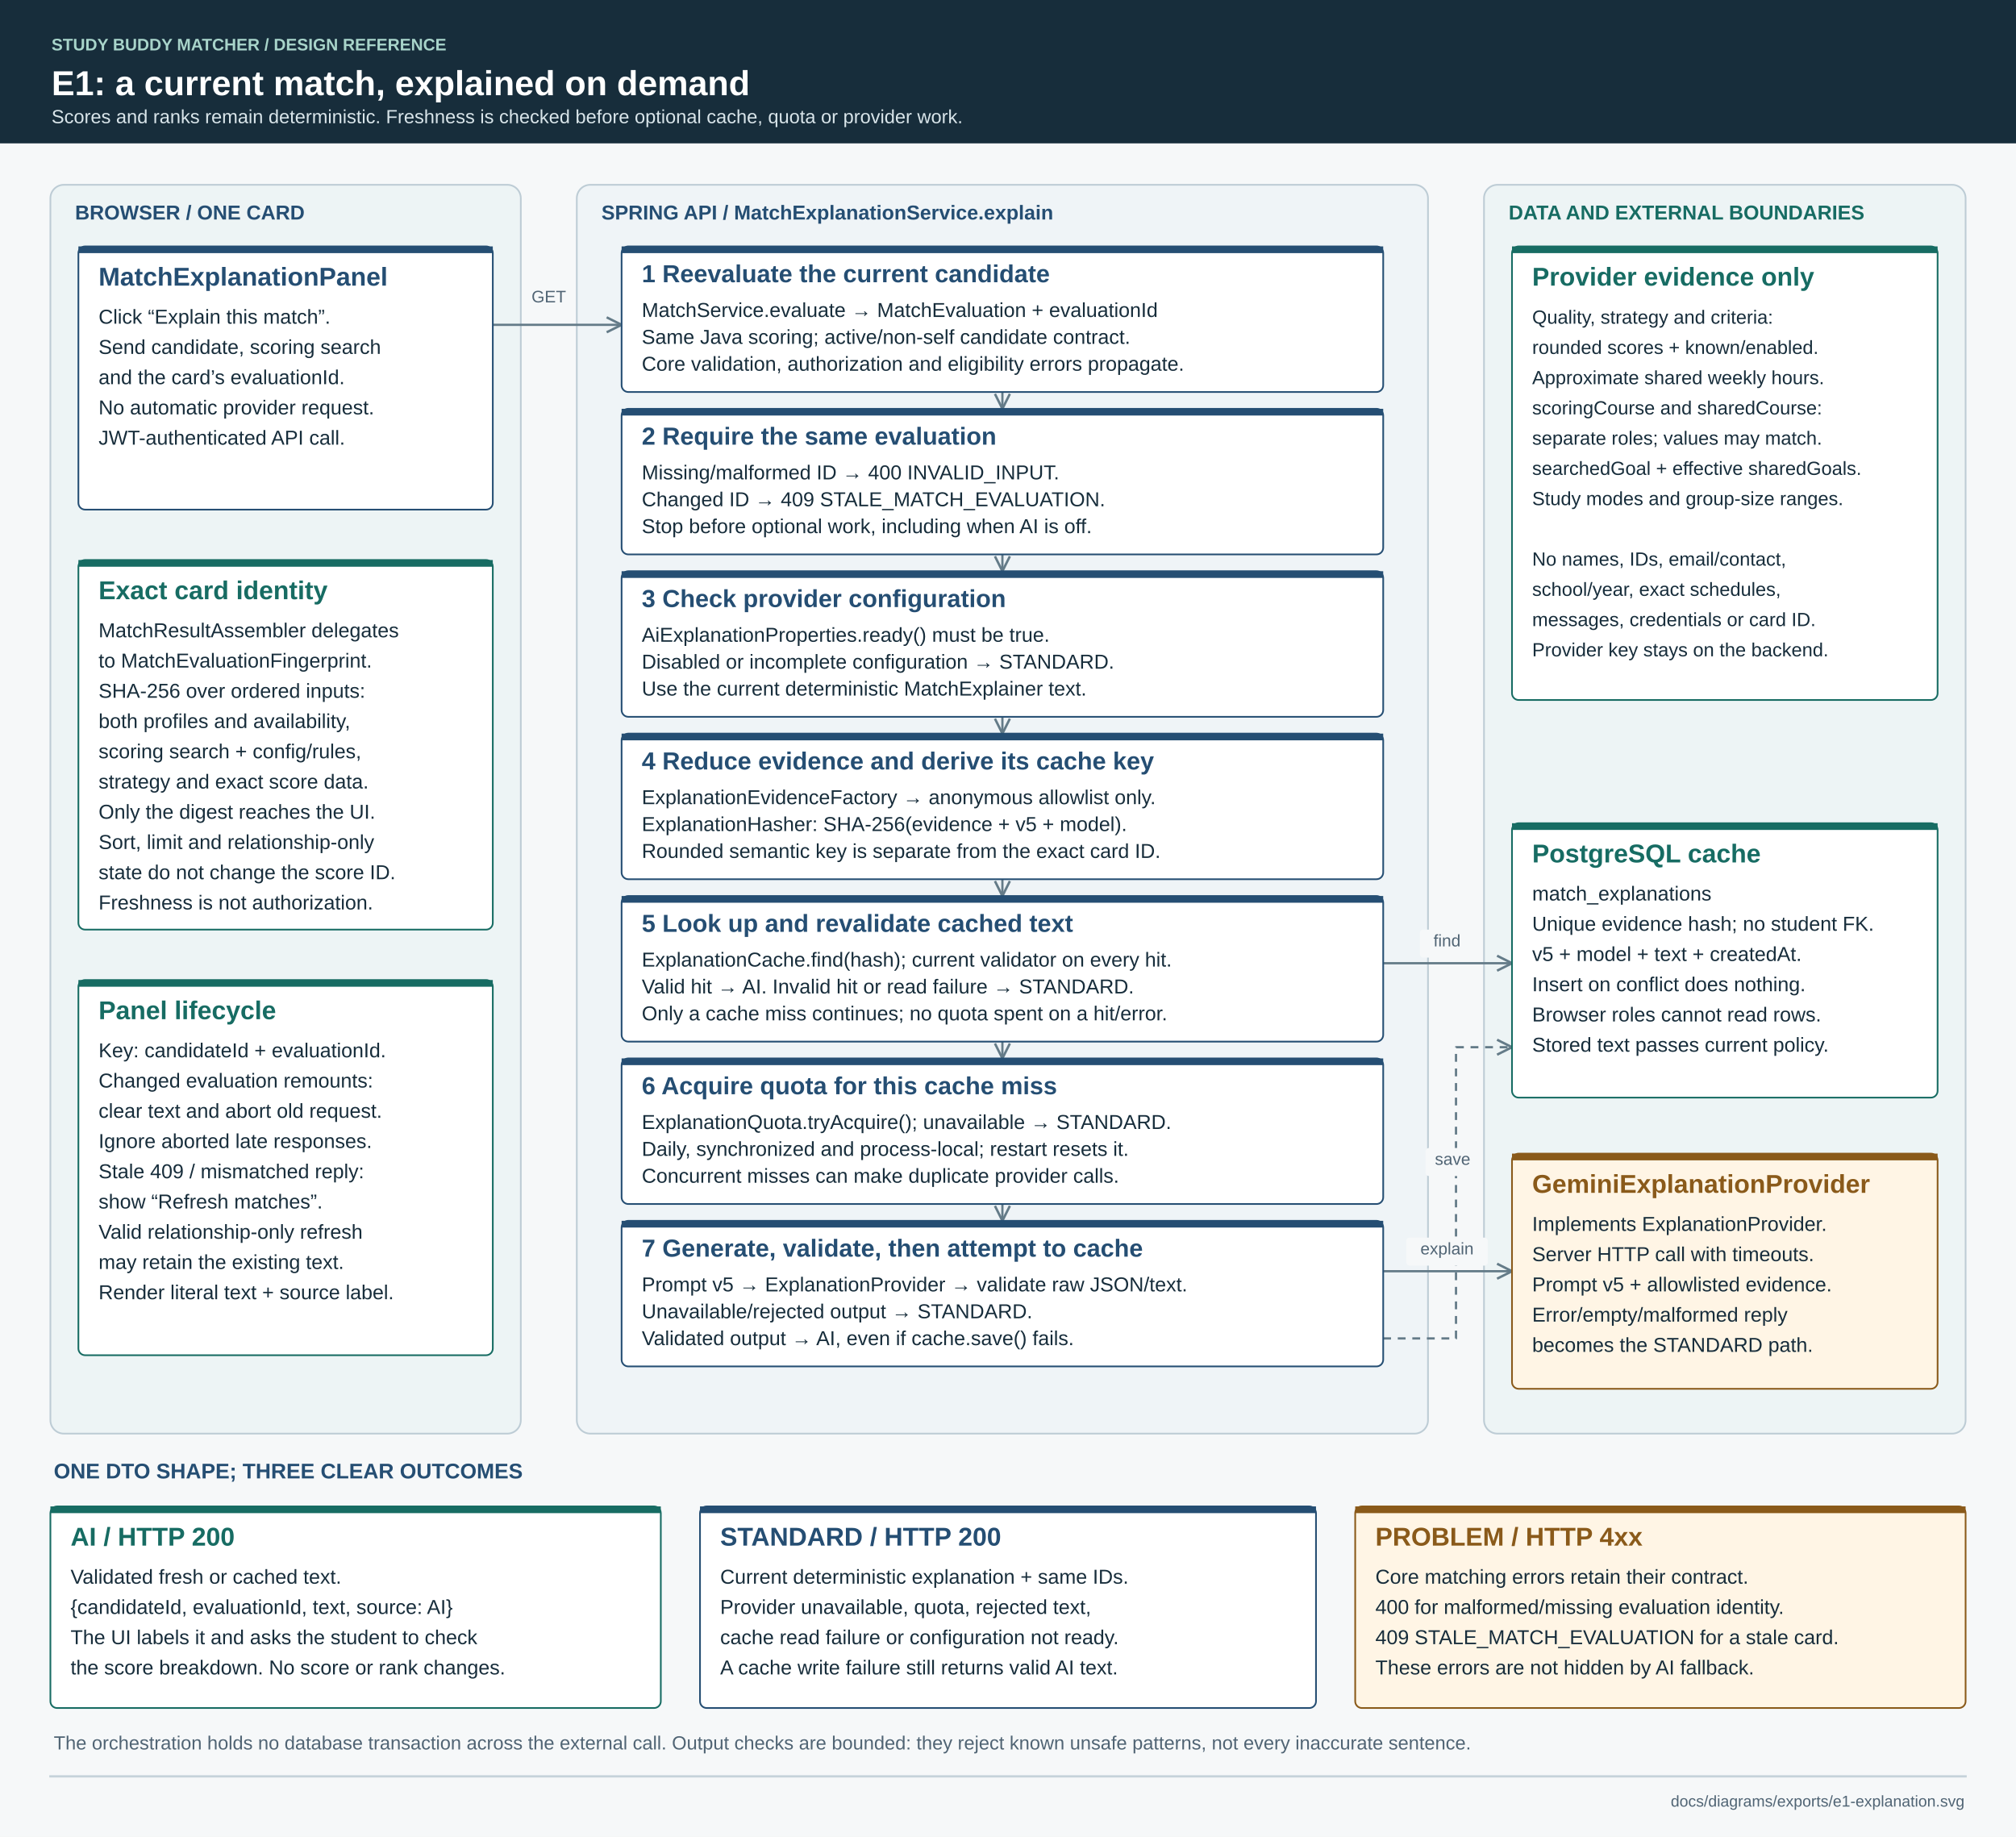
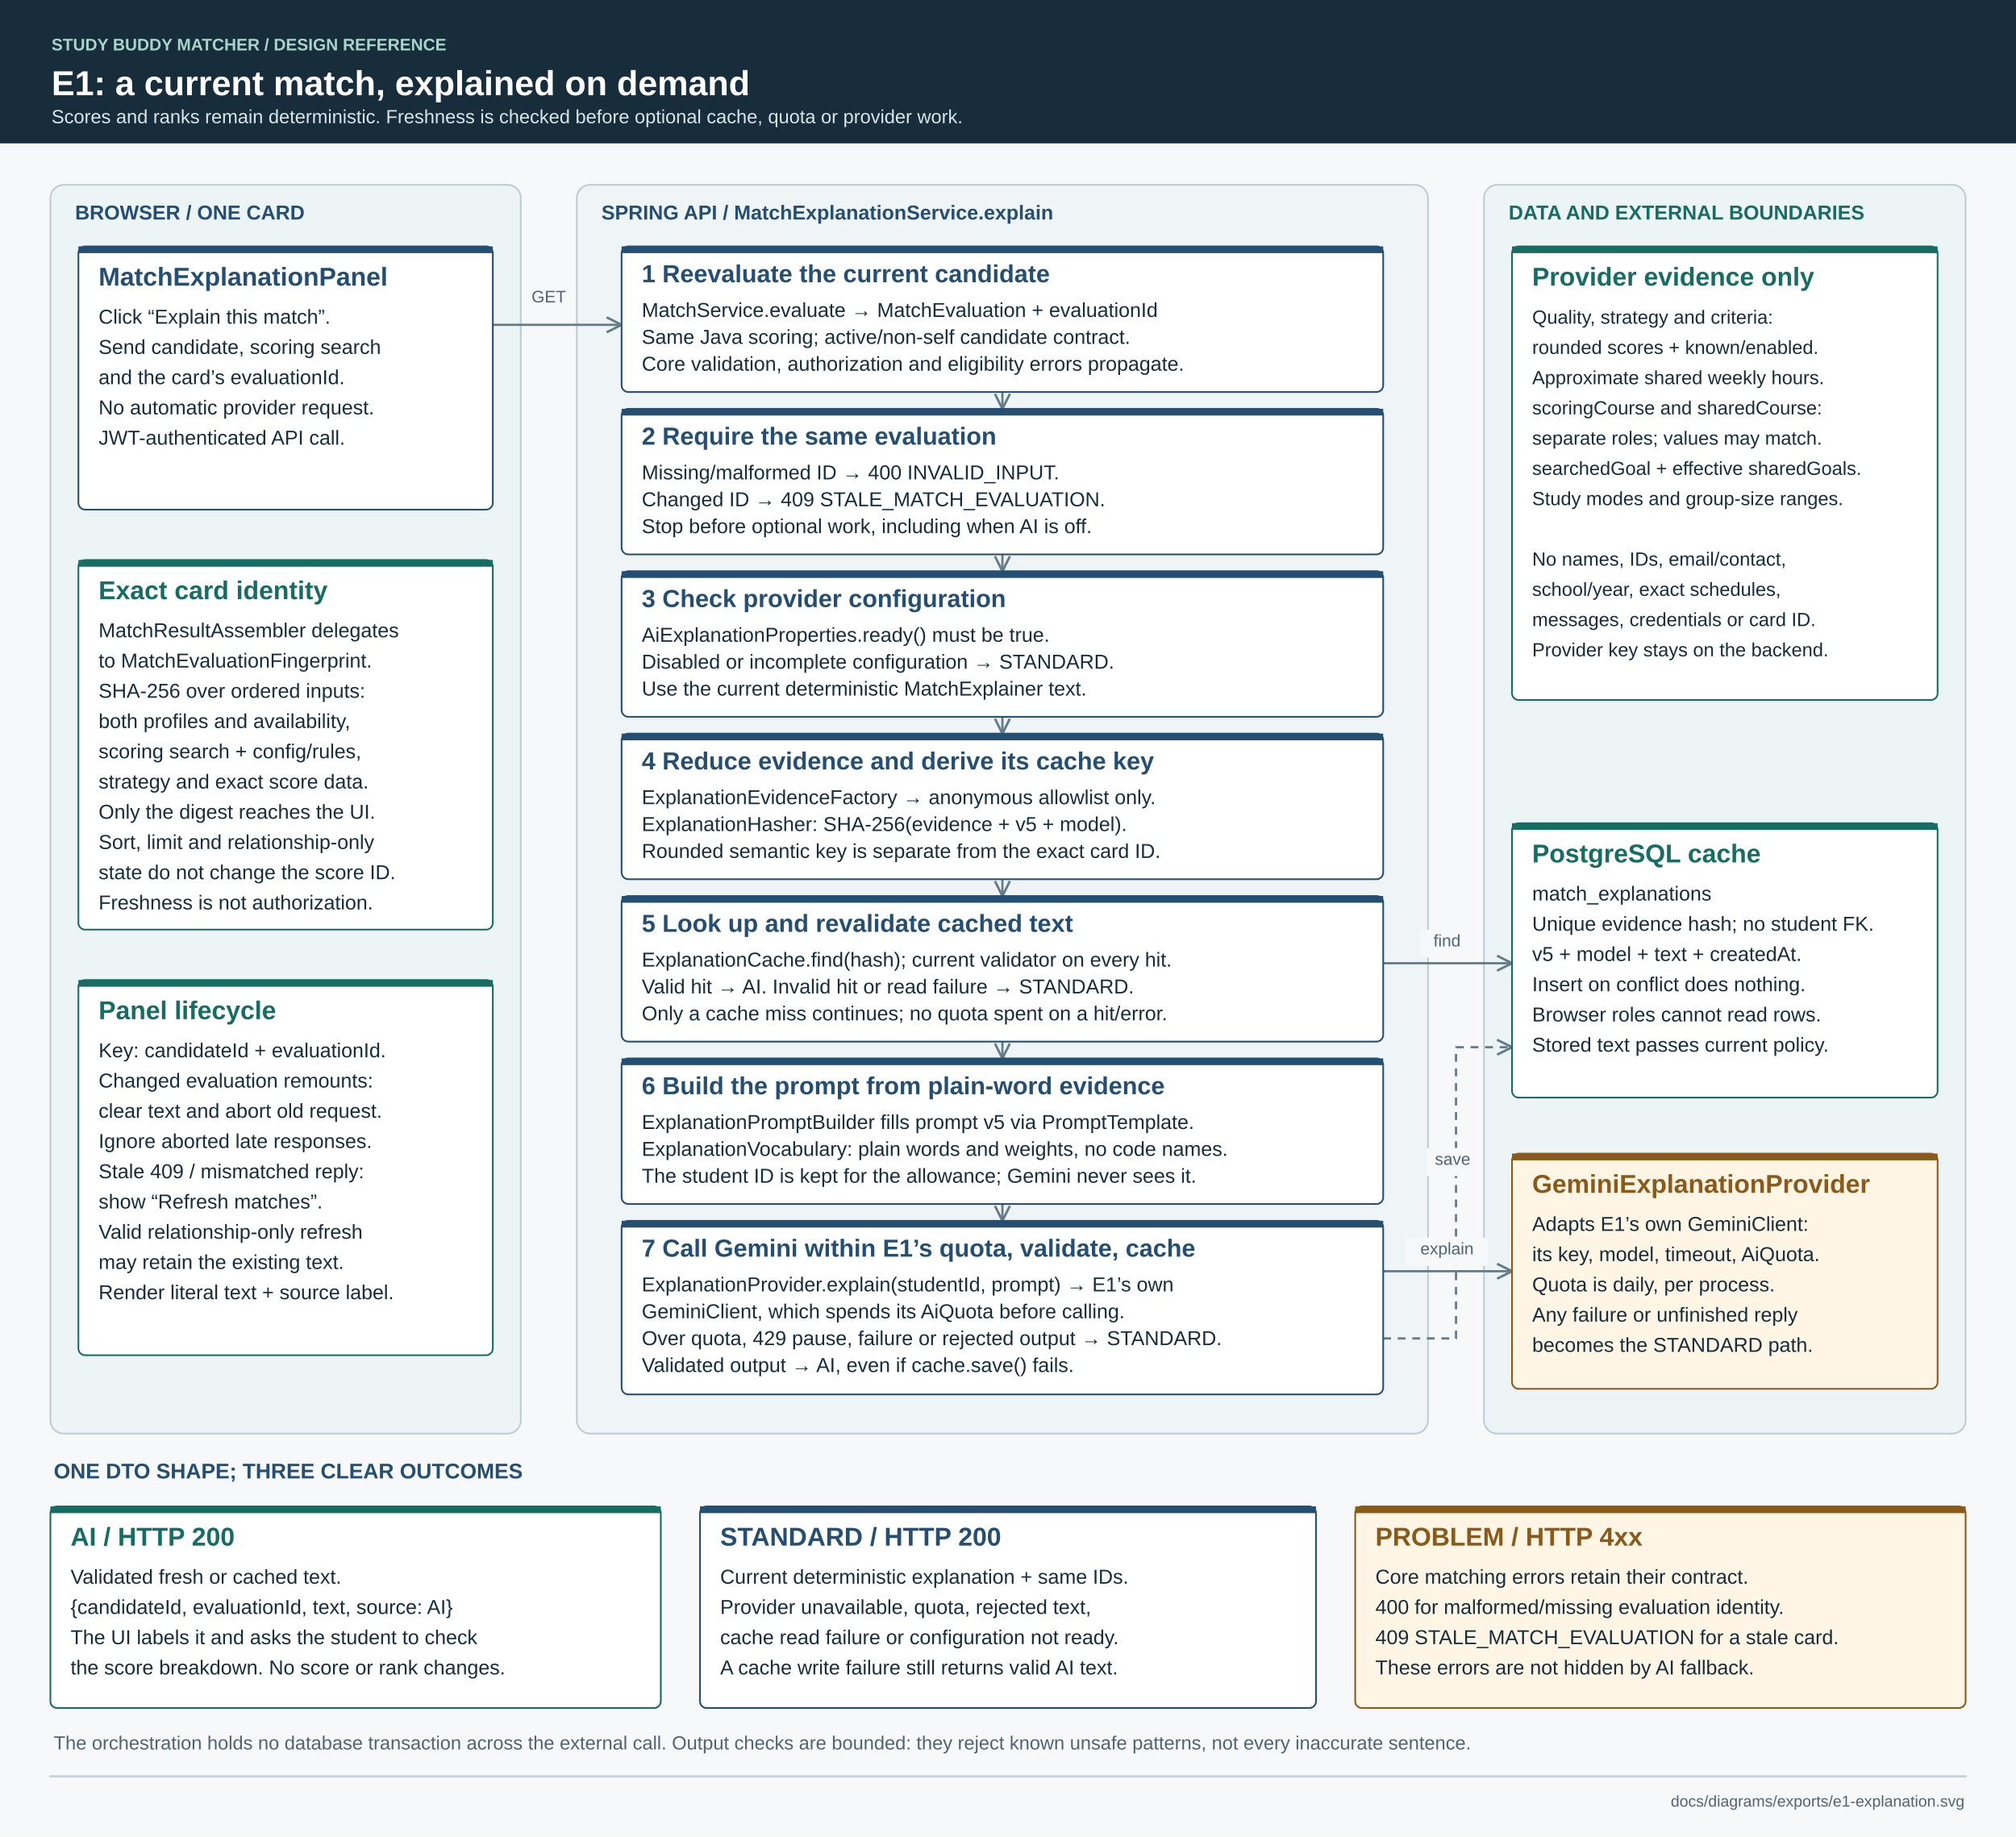
<svg xmlns="http://www.w3.org/2000/svg" width="1800" height="1640" viewBox="0 0 1800 1640" role="img" aria-labelledby="title description">
  <defs>
    <marker id="arrow" viewBox="0 0 12 12" refX="11" refY="6" markerWidth="8" markerHeight="8" orient="auto-start-reverse">
      <path d="M 1 1 L 11 6 L 1 11" fill="none" stroke="#647b88" stroke-width="1.6" />
    </marker>
    <marker id="triangle" viewBox="0 0 14 14" refX="13" refY="7" markerWidth="12" markerHeight="12" orient="auto-start-reverse">
      <path d="M 1 1 L 13 7 L 1 13 Z" fill="white" stroke="#647b88" stroke-width="1.4" />
    </marker>
    <marker id="diamond" viewBox="0 0 16 12" refX="1" refY="6" markerWidth="13" markerHeight="10" orient="auto-start-reverse">
      <path d="M 1 6 L 8 1 L 15 6 L 8 11 Z" fill="#647b88" stroke="#647b88" />
    </marker>
  </defs>
  <g font-family="Tahoma, Verdana, Arial, sans-serif">
    <rect x="0" y="0" width="1800" height="1640" rx="0" fill="#f6f8f9" stroke="none" stroke-width="1.5" />
    <rect x="0" y="0" width="1800" height="128" rx="0" fill="#172d3b" stroke="none" stroke-width="1.5" />
    <rect x="45" y="165" width="420" height="1115" rx="12" fill="#edf4f5" stroke="#bdccd5" stroke-width="1.5" />
    <rect x="515" y="165" width="760" height="1115" rx="12" fill="#eff4f7" stroke="#bdccd5" stroke-width="1.5" />
    <rect x="1325" y="165" width="430" height="1115" rx="12" fill="#edf4f5" stroke="#bdccd5" stroke-width="1.5" />
    <polyline points="44,1586 1756,1586" fill="none" stroke="#c5d2da" stroke-width="2" stroke-linejoin="round" />
    <polyline points="440,290 555,290" fill="none" stroke="#647b88" stroke-width="2" stroke-linejoin="round" marker-end="url(#arrow)" />
    <polyline points="895,350 895,365" fill="none" stroke="#647b88" stroke-width="2" stroke-linejoin="round" marker-end="url(#arrow)" />
    <polyline points="895,495 895,510" fill="none" stroke="#647b88" stroke-width="2" stroke-linejoin="round" marker-end="url(#arrow)" />
    <polyline points="895,640 895,655" fill="none" stroke="#647b88" stroke-width="2" stroke-linejoin="round" marker-end="url(#arrow)" />
    <polyline points="895,785 895,800" fill="none" stroke="#647b88" stroke-width="2" stroke-linejoin="round" marker-end="url(#arrow)" />
    <polyline points="895,930 895,945" fill="none" stroke="#647b88" stroke-width="2" stroke-linejoin="round" marker-end="url(#arrow)" />
    <polyline points="895,1075 895,1090" fill="none" stroke="#647b88" stroke-width="2" stroke-linejoin="round" marker-end="url(#arrow)" />
    <polyline points="1235,860 1350,860" fill="none" stroke="#647b88" stroke-width="2" stroke-linejoin="round" marker-end="url(#arrow)" />
    <polyline points="1235,1195 1300,1195 1300,935 1350,935" fill="none" stroke="#647b88" stroke-width="2" stroke-linejoin="round" stroke-dasharray="7 6" marker-end="url(#arrow)" />
    <polyline points="1235,1135 1350,1135" fill="none" stroke="#647b88" stroke-width="2" stroke-linejoin="round" marker-end="url(#arrow)" />
    <rect x="70" y="220" width="370" height="235" rx="6" fill="white" stroke="#254e73" stroke-width="1.5" data-node="box" />
    <rect x="70" y="220" width="370" height="6" rx="0" fill="#254e73" stroke="none" stroke-width="1.5" />
    <rect x="70" y="500" width="370" height="330" rx="6" fill="white" stroke="#176c63" stroke-width="1.5" data-node="box" />
    <rect x="70" y="500" width="370" height="6" rx="0" fill="#176c63" stroke="none" stroke-width="1.5" />
    <rect x="70" y="875" width="370" height="335" rx="6" fill="white" stroke="#176c63" stroke-width="1.5" data-node="box" />
    <rect x="70" y="875" width="370" height="6" rx="0" fill="#176c63" stroke="none" stroke-width="1.5" />
    <rect x="555" y="220" width="680" height="130" rx="6" fill="white" stroke="#254e73" stroke-width="1.5" />
    <rect x="555" y="220" width="680" height="6" rx="0" fill="#254e73" stroke="none" stroke-width="1.5" />
    <rect x="555" y="365" width="680" height="130" rx="6" fill="white" stroke="#254e73" stroke-width="1.5" />
    <rect x="555" y="365" width="680" height="6" rx="0" fill="#254e73" stroke="none" stroke-width="1.5" />
    <rect x="555" y="510" width="680" height="130" rx="6" fill="white" stroke="#254e73" stroke-width="1.5" />
    <rect x="555" y="510" width="680" height="6" rx="0" fill="#254e73" stroke="none" stroke-width="1.5" />
    <rect x="555" y="655" width="680" height="130" rx="6" fill="white" stroke="#254e73" stroke-width="1.5" />
    <rect x="555" y="655" width="680" height="6" rx="0" fill="#254e73" stroke="none" stroke-width="1.5" />
    <rect x="555" y="800" width="680" height="130" rx="6" fill="white" stroke="#254e73" stroke-width="1.5" />
    <rect x="555" y="800" width="680" height="6" rx="0" fill="#254e73" stroke="none" stroke-width="1.5" />
    <rect x="555" y="945" width="680" height="130" rx="6" fill="white" stroke="#254e73" stroke-width="1.5" />
    <rect x="555" y="945" width="680" height="6" rx="0" fill="#254e73" stroke="none" stroke-width="1.5" />
-     <rect x="555" y="1090" width="680" height="130" rx="6" fill="white" stroke="#254e73" stroke-width="1.5" />
+     <rect x="555" y="1090" width="680" height="155" rx="6" fill="white" stroke="#254e73" stroke-width="1.5" />
    <rect x="555" y="1090" width="680" height="6" rx="0" fill="#254e73" stroke="none" stroke-width="1.5" />
    <rect x="1350" y="220" width="380" height="405" rx="6" fill="white" stroke="#176c63" stroke-width="1.5" data-node="box" />
    <rect x="1350" y="220" width="380" height="6" rx="0" fill="#176c63" stroke="none" stroke-width="1.5" />
    <rect x="1350" y="735" width="380" height="245" rx="6" fill="white" stroke="#176c63" stroke-width="1.5" data-node="box" />
    <rect x="1350" y="735" width="380" height="6" rx="0" fill="#176c63" stroke="none" stroke-width="1.5" />
    <rect x="1350" y="1030" width="380" height="210" rx="6" fill="#fff5e5" stroke="#8a5a1a" stroke-width="1.5" data-node="box" />
    <rect x="1350" y="1030" width="380" height="6" rx="0" fill="#8a5a1a" stroke="none" stroke-width="1.5" />
    <rect x="45" y="1345" width="545" height="180" rx="6" fill="white" stroke="#176c63" stroke-width="1.5" data-node="box" />
    <rect x="45" y="1345" width="545" height="6" rx="0" fill="#176c63" stroke="none" stroke-width="1.5" />
    <rect x="625" y="1345" width="550" height="180" rx="6" fill="white" stroke="#254e73" stroke-width="1.5" data-node="box" />
    <rect x="625" y="1345" width="550" height="6" rx="0" fill="#254e73" stroke="none" stroke-width="1.5" />
    <rect x="1210" y="1345" width="545" height="180" rx="6" fill="#fff5e5" stroke="#8a5a1a" stroke-width="1.5" data-node="box" />
    <rect x="1210" y="1345" width="545" height="6" rx="0" fill="#8a5a1a" stroke="none" stroke-width="1.5" />
    <text x="46" y="45" font-size="15" fill="#a8d4ca" font-weight="700" text-anchor="start">STUDY BUDDY MATCHER  /  DESIGN REFERENCE</text>
    <text x="46" y="85" font-size="31" fill="#ffffff" font-weight="700" text-anchor="start">E1: a current match, explained on demand</text>
    <text x="46" y="110" font-size="17" fill="#d9e5ea" font-weight="400" text-anchor="start">Scores and ranks remain deterministic. Freshness is checked before optional cache, quota or provider work.</text>
    <text x="1754" y="1613" font-size="14" fill="#506474" font-weight="400" text-anchor="end">docs/diagrams/exports/e1-explanation.svg</text>
    <text x="67" y="196" font-size="18" fill="#254e73" font-weight="700" text-anchor="start">BROWSER  /  ONE CARD</text>
    <text x="537" y="196" font-size="18" fill="#254e73" font-weight="700" text-anchor="start">SPRING API  /  MatchExplanationService.explain</text>
    <text x="1347" y="196" font-size="18" fill="#176c63" font-weight="700" text-anchor="start">DATA AND EXTERNAL BOUNDARIES</text>
    <text x="88" y="255" font-size="23" fill="#254e73" font-weight="700" text-anchor="start">MatchExplanationPanel</text>
    <text x="88" y="289" font-size="18" fill="#172d3b" font-weight="400" text-anchor="start">Click “Explain this match”.</text>
    <text x="88" y="316" font-size="18" fill="#172d3b" font-weight="400" text-anchor="start">Send candidate, scoring search</text>
    <text x="88" y="343" font-size="18" fill="#172d3b" font-weight="400" text-anchor="start">and the card’s evaluationId.</text>
    <text x="88" y="370" font-size="18" fill="#172d3b" font-weight="400" text-anchor="start">No automatic provider request.</text>
    <text x="88" y="397" font-size="18" fill="#172d3b" font-weight="400" text-anchor="start">JWT-authenticated API call.</text>
    <rect x="469.85" y="255" width="40.3" height="25" rx="3" fill="#f6f8f9" stroke="none" stroke-width="1.5" />
    <text x="490" y="270" font-size="15" fill="#506474" font-weight="400" text-anchor="middle">GET</text>
    <text x="88" y="535" font-size="23" fill="#176c63" font-weight="700" text-anchor="start">Exact card identity</text>
    <text x="88" y="569" font-size="18" fill="#172d3b" font-weight="400" text-anchor="start">MatchResultAssembler delegates</text>
    <text x="88" y="596" font-size="18" fill="#172d3b" font-weight="400" text-anchor="start">to MatchEvaluationFingerprint.</text>
    <text x="88" y="623" font-size="18" fill="#172d3b" font-weight="400" text-anchor="start">SHA-256 over ordered inputs:</text>
    <text x="88" y="650" font-size="18" fill="#172d3b" font-weight="400" text-anchor="start">both profiles and availability,</text>
    <text x="88" y="677" font-size="18" fill="#172d3b" font-weight="400" text-anchor="start">scoring search + config/rules,</text>
    <text x="88" y="704" font-size="18" fill="#172d3b" font-weight="400" text-anchor="start">strategy and exact score data.</text>
    <text x="88" y="731" font-size="18" fill="#172d3b" font-weight="400" text-anchor="start">Only the digest reaches the UI.</text>
    <text x="88" y="758" font-size="18" fill="#172d3b" font-weight="400" text-anchor="start">Sort, limit and relationship-only</text>
    <text x="88" y="785" font-size="18" fill="#172d3b" font-weight="400" text-anchor="start">state do not change the score ID.</text>
    <text x="88" y="812" font-size="18" fill="#172d3b" font-weight="400" text-anchor="start">Freshness is not authorization.</text>
    <text x="88" y="910" font-size="23" fill="#176c63" font-weight="700" text-anchor="start">Panel lifecycle</text>
    <text x="88" y="944" font-size="18" fill="#172d3b" font-weight="400" text-anchor="start">Key: candidateId + evaluationId.</text>
    <text x="88" y="971" font-size="18" fill="#172d3b" font-weight="400" text-anchor="start">Changed evaluation remounts:</text>
    <text x="88" y="998" font-size="18" fill="#172d3b" font-weight="400" text-anchor="start">clear text and abort old request.</text>
    <text x="88" y="1025" font-size="18" fill="#172d3b" font-weight="400" text-anchor="start">Ignore aborted late responses.</text>
    <text x="88" y="1052" font-size="18" fill="#172d3b" font-weight="400" text-anchor="start">Stale 409 / mismatched reply:</text>
    <text x="88" y="1079" font-size="18" fill="#172d3b" font-weight="400" text-anchor="start">show “Refresh matches”.</text>
    <text x="88" y="1106" font-size="18" fill="#172d3b" font-weight="400" text-anchor="start">Valid relationship-only refresh</text>
    <text x="88" y="1133" font-size="18" fill="#172d3b" font-weight="400" text-anchor="start">may retain the existing text.</text>
    <text x="88" y="1160" font-size="18" fill="#172d3b" font-weight="400" text-anchor="start">Render literal text + source label.</text>
    <text x="573" y="252" font-size="22" fill="#254e73" font-weight="700" text-anchor="start">1  Reevaluate the current candidate</text>
    <text x="573" y="283" font-size="18" fill="#172d3b" font-weight="400" text-anchor="start">MatchService.evaluate → MatchEvaluation + evaluationId</text>
    <text x="573" y="307" font-size="18" fill="#172d3b" font-weight="400" text-anchor="start">Same Java scoring; active/non-self candidate contract.</text>
    <text x="573" y="331" font-size="18" fill="#172d3b" font-weight="400" text-anchor="start">Core validation, authorization and eligibility errors propagate.</text>
    <text x="573" y="397" font-size="22" fill="#254e73" font-weight="700" text-anchor="start">2  Require the same evaluation</text>
    <text x="573" y="428" font-size="18" fill="#172d3b" font-weight="400" text-anchor="start">Missing/malformed ID → 400 INVALID_INPUT.</text>
    <text x="573" y="452" font-size="18" fill="#172d3b" font-weight="400" text-anchor="start">Changed ID → 409 STALE_MATCH_EVALUATION.</text>
    <text x="573" y="476" font-size="18" fill="#172d3b" font-weight="400" text-anchor="start">Stop before optional work, including when AI is off.</text>
    <text x="573" y="542" font-size="22" fill="#254e73" font-weight="700" text-anchor="start">3  Check provider configuration</text>
    <text x="573" y="573" font-size="18" fill="#172d3b" font-weight="400" text-anchor="start">AiExplanationProperties.ready() must be true.</text>
    <text x="573" y="597" font-size="18" fill="#172d3b" font-weight="400" text-anchor="start">Disabled or incomplete configuration → STANDARD.</text>
    <text x="573" y="621" font-size="18" fill="#172d3b" font-weight="400" text-anchor="start">Use the current deterministic MatchExplainer text.</text>
    <text x="573" y="687" font-size="22" fill="#254e73" font-weight="700" text-anchor="start">4  Reduce evidence and derive its cache key</text>
    <text x="573" y="718" font-size="18" fill="#172d3b" font-weight="400" text-anchor="start">ExplanationEvidenceFactory → anonymous allowlist only.</text>
    <text x="573" y="742" font-size="18" fill="#172d3b" font-weight="400" text-anchor="start">ExplanationHasher: SHA-256(evidence + v5 + model).</text>
    <text x="573" y="766" font-size="18" fill="#172d3b" font-weight="400" text-anchor="start">Rounded semantic key is separate from the exact card ID.</text>
    <text x="573" y="832" font-size="22" fill="#254e73" font-weight="700" text-anchor="start">5  Look up and revalidate cached text</text>
    <text x="573" y="863" font-size="18" fill="#172d3b" font-weight="400" text-anchor="start">ExplanationCache.find(hash); current validator on every hit.</text>
    <text x="573" y="887" font-size="18" fill="#172d3b" font-weight="400" text-anchor="start">Valid hit → AI. Invalid hit or read failure → STANDARD.</text>
    <text x="573" y="911" font-size="18" fill="#172d3b" font-weight="400" text-anchor="start">Only a cache miss continues; no quota spent on a hit/error.</text>
-     <text x="573" y="977" font-size="22" fill="#254e73" font-weight="700" text-anchor="start">6  Acquire quota for this cache miss</text>
-     <text x="573" y="1008" font-size="18" fill="#172d3b" font-weight="400" text-anchor="start">ExplanationQuota.tryAcquire(); unavailable → STANDARD.</text>
-     <text x="573" y="1032" font-size="18" fill="#172d3b" font-weight="400" text-anchor="start">Daily, synchronized and process-local; restart resets it.</text>
-     <text x="573" y="1056" font-size="18" fill="#172d3b" font-weight="400" text-anchor="start">Concurrent misses can make duplicate provider calls.</text>
-     <text x="573" y="1122" font-size="22" fill="#254e73" font-weight="700" text-anchor="start">7  Generate, validate, then attempt to cache</text>
-     <text x="573" y="1153" font-size="18" fill="#172d3b" font-weight="400" text-anchor="start">Prompt v5 → ExplanationProvider → validate raw JSON/text.</text>
-     <text x="573" y="1177" font-size="18" fill="#172d3b" font-weight="400" text-anchor="start">Unavailable/rejected output → STANDARD.</text>
-     <text x="573" y="1201" font-size="18" fill="#172d3b" font-weight="400" text-anchor="start">Validated output → AI, even if cache.save() fails.</text>
+     <text x="573" y="977" font-size="22" fill="#254e73" font-weight="700" text-anchor="start">6  Build the prompt from plain-word evidence</text>
+     <text x="573" y="1008" font-size="18" fill="#172d3b" font-weight="400" text-anchor="start">ExplanationPromptBuilder fills prompt v5 via PromptTemplate.</text>
+     <text x="573" y="1032" font-size="18" fill="#172d3b" font-weight="400" text-anchor="start">ExplanationVocabulary: plain words and weights, no code names.</text>
+     <text x="573" y="1056" font-size="18" fill="#172d3b" font-weight="400" text-anchor="start">The student ID is kept for the allowance; Gemini never sees it.</text>
+     <text x="573" y="1122" font-size="22" fill="#254e73" font-weight="700" text-anchor="start">7  Call Gemini within E1’s quota, validate, cache</text>
+     <text x="573" y="1153" font-size="18" fill="#172d3b" font-weight="400" text-anchor="start">ExplanationProvider.explain(studentId, prompt) → E1’s own</text>
+     <text x="573" y="1177" font-size="18" fill="#172d3b" font-weight="400" text-anchor="start">GeminiClient, which spends its AiQuota before calling.</text>
+     <text x="573" y="1201" font-size="18" fill="#172d3b" font-weight="400" text-anchor="start">Over quota, 429 pause, failure or rejected output → STANDARD.</text>
+     <text x="573" y="1225" font-size="18" fill="#172d3b" font-weight="400" text-anchor="start">Validated output → AI, even if cache.save() fails.</text>
    <text x="1368" y="255" font-size="23" fill="#176c63" font-weight="700" text-anchor="start">Provider evidence only</text>
    <text x="1368" y="289" font-size="17" fill="#172d3b" font-weight="400" text-anchor="start">Quality, strategy and criteria:</text>
    <text x="1368" y="316" font-size="17" fill="#172d3b" font-weight="400" text-anchor="start">rounded scores + known/enabled.</text>
    <text x="1368" y="343" font-size="17" fill="#172d3b" font-weight="400" text-anchor="start">Approximate shared weekly hours.</text>
    <text x="1368" y="370" font-size="17" fill="#172d3b" font-weight="400" text-anchor="start">scoringCourse and sharedCourse:</text>
    <text x="1368" y="397" font-size="17" fill="#172d3b" font-weight="400" text-anchor="start">separate roles; values may match.</text>
    <text x="1368" y="424" font-size="17" fill="#172d3b" font-weight="400" text-anchor="start">searchedGoal + effective sharedGoals.</text>
    <text x="1368" y="451" font-size="17" fill="#172d3b" font-weight="400" text-anchor="start">Study modes and group-size ranges.</text>
    <text x="1368" y="478" font-size="17" fill="#172d3b" font-weight="400" text-anchor="start" />
    <text x="1368" y="505" font-size="17" fill="#172d3b" font-weight="400" text-anchor="start">No names, IDs, email/contact,</text>
    <text x="1368" y="532" font-size="17" fill="#172d3b" font-weight="400" text-anchor="start">school/year, exact schedules,</text>
    <text x="1368" y="559" font-size="17" fill="#172d3b" font-weight="400" text-anchor="start">messages, credentials or card ID.</text>
    <text x="1368" y="586" font-size="17" fill="#172d3b" font-weight="400" text-anchor="start">Provider key stays on the backend.</text>
    <text x="1368" y="770" font-size="23" fill="#176c63" font-weight="700" text-anchor="start">PostgreSQL cache</text>
    <text x="1368" y="804" font-size="18" fill="#172d3b" font-weight="400" text-anchor="start">match_explanations</text>
    <text x="1368" y="831" font-size="18" fill="#172d3b" font-weight="400" text-anchor="start">Unique evidence hash; no student FK.</text>
    <text x="1368" y="858" font-size="18" fill="#172d3b" font-weight="400" text-anchor="start">v5 + model + text + createdAt.</text>
    <text x="1368" y="885" font-size="18" fill="#172d3b" font-weight="400" text-anchor="start">Insert on conflict does nothing.</text>
    <text x="1368" y="912" font-size="18" fill="#172d3b" font-weight="400" text-anchor="start">Browser roles cannot read rows.</text>
    <text x="1368" y="939" font-size="18" fill="#172d3b" font-weight="400" text-anchor="start">Stored text passes current policy.</text>
    <rect x="1267.8" y="830" width="48.4" height="25" rx="3" fill="#f6f8f9" stroke="none" stroke-width="1.5" />
    <text x="1292" y="845" font-size="15" fill="#506474" font-weight="400" text-anchor="middle">find</text>
    <rect x="1272.8" y="1025" width="48.4" height="25" rx="3" fill="#f6f8f9" stroke="none" stroke-width="1.5" />
    <text x="1297" y="1040" font-size="15" fill="#506474" font-weight="400" text-anchor="middle">save</text>
    <text x="1368" y="1065" font-size="23" fill="#8a5a1a" font-weight="700" text-anchor="start">GeminiExplanationProvider</text>
-     <text x="1368" y="1099" font-size="18" fill="#172d3b" font-weight="400" text-anchor="start">Implements ExplanationProvider.</text>
-     <text x="1368" y="1126" font-size="18" fill="#172d3b" font-weight="400" text-anchor="start">Server HTTP call with timeouts.</text>
-     <text x="1368" y="1153" font-size="18" fill="#172d3b" font-weight="400" text-anchor="start">Prompt v5 + allowlisted evidence.</text>
-     <text x="1368" y="1180" font-size="18" fill="#172d3b" font-weight="400" text-anchor="start">Error/empty/malformed reply</text>
+     <text x="1368" y="1099" font-size="18" fill="#172d3b" font-weight="400" text-anchor="start">Adapts E1’s own GeminiClient:</text>
+     <text x="1368" y="1126" font-size="18" fill="#172d3b" font-weight="400" text-anchor="start">its key, model, timeout, AiQuota.</text>
+     <text x="1368" y="1153" font-size="18" fill="#172d3b" font-weight="400" text-anchor="start">Quota is daily, per process.</text>
+     <text x="1368" y="1180" font-size="18" fill="#172d3b" font-weight="400" text-anchor="start">Any failure or unfinished reply</text>
    <text x="1368" y="1207" font-size="18" fill="#172d3b" font-weight="400" text-anchor="start">becomes the STANDARD path.</text>
    <rect x="1255.65" y="1105" width="72.7" height="25" rx="3" fill="#f6f8f9" stroke="none" stroke-width="1.5" />
    <text x="1292" y="1120" font-size="15" fill="#506474" font-weight="400" text-anchor="middle">explain</text>
    <text x="48" y="1320" font-size="19" fill="#254e73" font-weight="700" text-anchor="start">ONE DTO SHAPE; THREE CLEAR OUTCOMES</text>
    <text x="63" y="1380" font-size="23" fill="#176c63" font-weight="700" text-anchor="start">AI  /  HTTP 200</text>
    <text x="63" y="1414" font-size="18" fill="#172d3b" font-weight="400" text-anchor="start">Validated fresh or cached text.</text>
    <text x="63" y="1441" font-size="18" fill="#172d3b" font-weight="400" text-anchor="start">{candidateId, evaluationId, text, source: AI}</text>
    <text x="63" y="1468" font-size="18" fill="#172d3b" font-weight="400" text-anchor="start">The UI labels it and asks the student to check</text>
    <text x="63" y="1495" font-size="18" fill="#172d3b" font-weight="400" text-anchor="start">the score breakdown. No score or rank changes.</text>
    <text x="643" y="1380" font-size="23" fill="#254e73" font-weight="700" text-anchor="start">STANDARD  /  HTTP 200</text>
    <text x="643" y="1414" font-size="18" fill="#172d3b" font-weight="400" text-anchor="start">Current deterministic explanation + same IDs.</text>
    <text x="643" y="1441" font-size="18" fill="#172d3b" font-weight="400" text-anchor="start">Provider unavailable, quota, rejected text,</text>
    <text x="643" y="1468" font-size="18" fill="#172d3b" font-weight="400" text-anchor="start">cache read failure or configuration not ready.</text>
    <text x="643" y="1495" font-size="18" fill="#172d3b" font-weight="400" text-anchor="start">A cache write failure still returns valid AI text.</text>
    <text x="1228" y="1380" font-size="23" fill="#8a5a1a" font-weight="700" text-anchor="start">PROBLEM  /  HTTP 4xx</text>
    <text x="1228" y="1414" font-size="18" fill="#172d3b" font-weight="400" text-anchor="start">Core matching errors retain their contract.</text>
    <text x="1228" y="1441" font-size="18" fill="#172d3b" font-weight="400" text-anchor="start">400 for malformed/missing evaluation identity.</text>
    <text x="1228" y="1468" font-size="18" fill="#172d3b" font-weight="400" text-anchor="start">409 STALE_MATCH_EVALUATION for a stale card.</text>
    <text x="1228" y="1495" font-size="18" fill="#172d3b" font-weight="400" text-anchor="start">These errors are not hidden by AI fallback.</text>
    <text x="48" y="1562" font-size="17" fill="#506474" font-weight="400" text-anchor="start">The orchestration holds no database transaction across the external call. Output checks are bounded: they reject known unsafe patterns, not every inaccurate sentence.</text>
  </g>
</svg>
